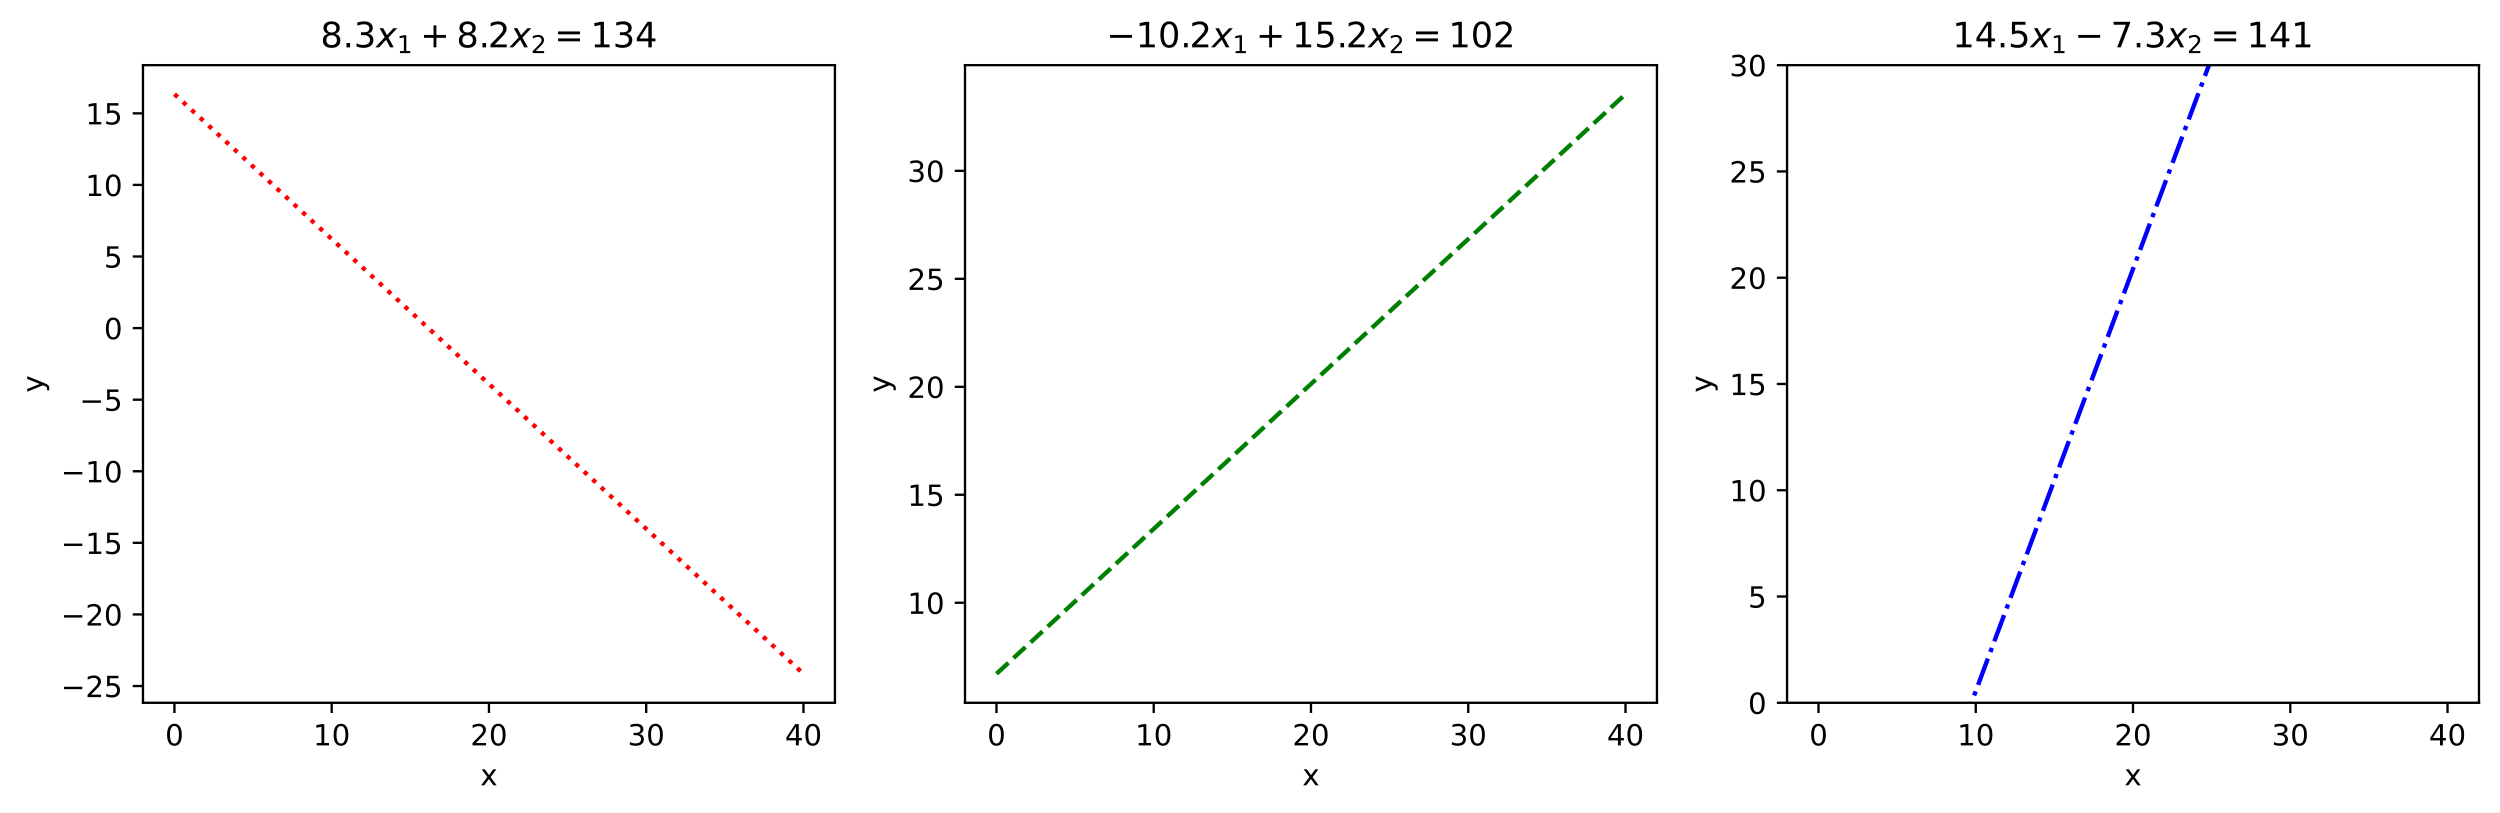
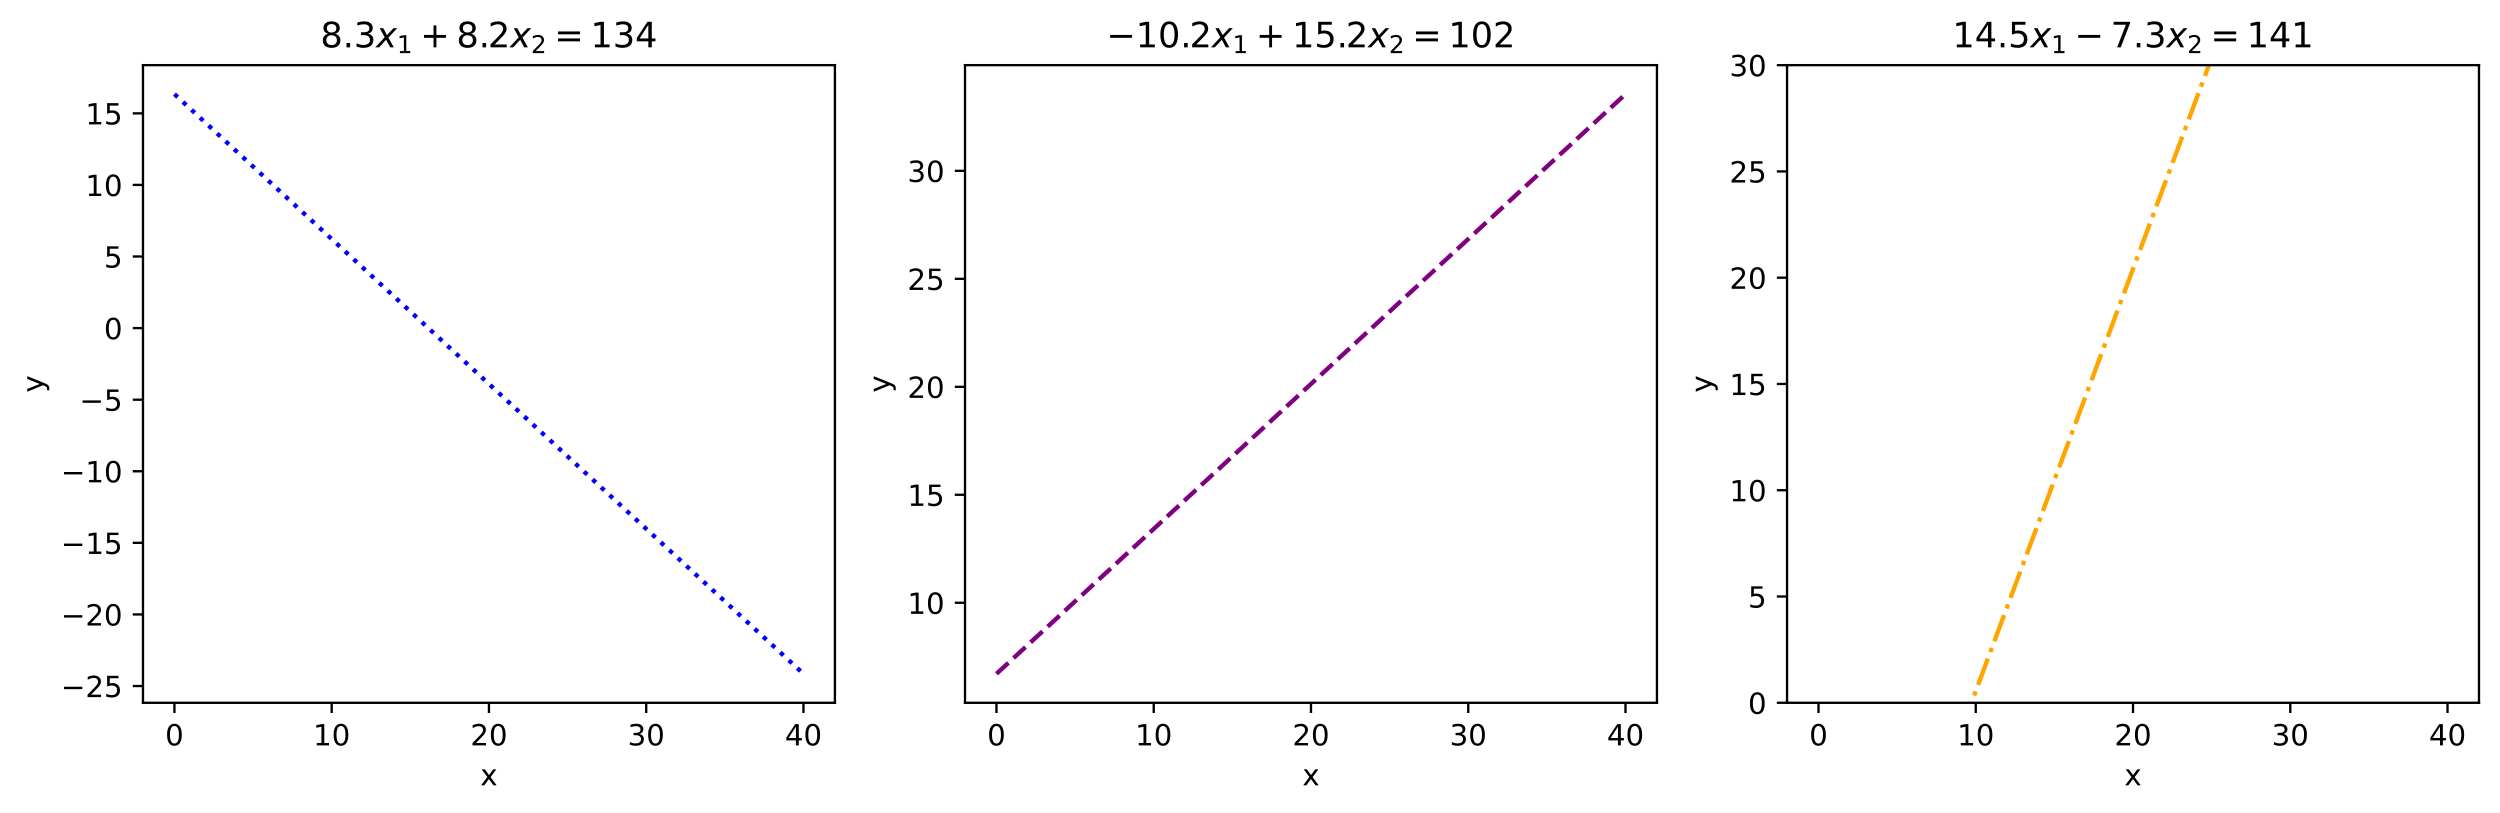
<svg xmlns="http://www.w3.org/2000/svg" xmlns:xlink="http://www.w3.org/1999/xlink" width="856.443pt" height="278.314pt" viewBox="0 0 856.443 278.314" version="1.1">
  <defs>
    <style type="text/css">*{stroke-linejoin: round; stroke-linecap: butt}</style>
  </defs>
  <g id="figure_1">
    <g id="patch_1">
      <path d="M -0 278.314  L 856.443 278.314  L 856.443 0  L -0 0  z " style="fill: #ffffff" />
    </g>
    <g id="axes_1">
      <g id="patch_2">
        <path d="M 48.983 240.758  L 286.023 240.758  L 286.023 22.318  L 48.983 22.318  z " style="fill: #ffffff" />
      </g>
      <g id="matplotlib.axis_1">
        <g id="xtick_1">
          <g id="line2d_1">
            <defs>
-               <path id="m36f53fb42b" d="M 0 0  L 0 3.5  " style="stroke: #000000; stroke-width: 0.8" />
+               <path id="m0b65533917" d="M 0 0  L 0 3.5  " style="stroke: #000000; stroke-width: 0.8" />
            </defs>
            <g>
-               <use xlink:href="#m36f53fb42b" x="59.757" y="240.758" style="stroke: #000000; stroke-width: 0.8" />
+               <use xlink:href="#m0b65533917" x="59.757" y="240.758" style="stroke: #000000; stroke-width: 0.8" />
            </g>
          </g>
          <g id="text_1">
            <g transform="translate(56.57611 255.3566)scale(0.1 -0.1)">
              <defs>
                <path id="DejaVuSans-30" d="M 2034 4250  Q 1547 4250 1301 3770  Q 1056 3291 1056 2328  Q 1056 1369 1301 889  Q 1547 409 2034 409  Q 2525 409 2770 889  Q 3016 1369 3016 2328  Q 3016 3291 2770 3770  Q 2525 4250 2034 4250  z M 2034 4750  Q 2819 4750 3233 4129  Q 3647 3509 3647 2328  Q 3647 1150 3233 529  Q 2819 -91 2034 -91  Q 1250 -91 836 529  Q 422 1150 422 2328  Q 422 3509 836 4129  Q 1250 4750 2034 4750  z " transform="scale(0.015625)" />
              </defs>
              <use xlink:href="#DejaVuSans-30" />
            </g>
          </g>
        </g>
        <g id="xtick_2">
          <g id="line2d_2">
            <g>
-               <use xlink:href="#m36f53fb42b" x="113.63" y="240.758" style="stroke: #000000; stroke-width: 0.8" />
+               <use xlink:href="#m0b65533917" x="113.63" y="240.758" style="stroke: #000000; stroke-width: 0.8" />
            </g>
          </g>
          <g id="text_2">
            <g transform="translate(107.2676 255.3566)scale(0.1 -0.1)">
              <defs>
                <path id="DejaVuSans-31" d="M 794 531  L 1825 531  L 1825 4091  L 703 3866  L 703 4441  L 1819 4666  L 2450 4666  L 2450 531  L 3481 531  L 3481 0  L 794 0  L 794 531  z " transform="scale(0.015625)" />
              </defs>
              <use xlink:href="#DejaVuSans-31" />
              <use xlink:href="#DejaVuSans-30" x="63.623" />
            </g>
          </g>
        </g>
        <g id="xtick_3">
          <g id="line2d_3">
            <g>
-               <use xlink:href="#m36f53fb42b" x="167.503" y="240.758" style="stroke: #000000; stroke-width: 0.8" />
+               <use xlink:href="#m0b65533917" x="167.503" y="240.758" style="stroke: #000000; stroke-width: 0.8" />
            </g>
          </g>
          <g id="text_3">
            <g transform="translate(161.1403 255.3566)scale(0.1 -0.1)">
              <defs>
                <path id="DejaVuSans-32" d="M 1228 531  L 3431 531  L 3431 0  L 469 0  L 469 531  Q 828 903 1448 1529  Q 2069 2156 2228 2338  Q 2531 2678 2651 2914  Q 2772 3150 2772 3378  Q 2772 3750 2511 3984  Q 2250 4219 1831 4219  Q 1534 4219 1204 4116  Q 875 4013 500 3803  L 500 4441  Q 881 4594 1212 4672  Q 1544 4750 1819 4750  Q 2544 4750 2975 4387  Q 3406 4025 3406 3419  Q 3406 3131 3298 2873  Q 3191 2616 2906 2266  Q 2828 2175 2409 1742  Q 1991 1309 1228 531  z " transform="scale(0.015625)" />
              </defs>
              <use xlink:href="#DejaVuSans-32" />
              <use xlink:href="#DejaVuSans-30" x="63.623" />
            </g>
          </g>
        </g>
        <g id="xtick_4">
          <g id="line2d_4">
            <g>
-               <use xlink:href="#m36f53fb42b" x="221.376" y="240.758" style="stroke: #000000; stroke-width: 0.8" />
+               <use xlink:href="#m0b65533917" x="221.376" y="240.758" style="stroke: #000000; stroke-width: 0.8" />
            </g>
          </g>
          <g id="text_4">
            <g transform="translate(215.013 255.3566)scale(0.1 -0.1)">
              <defs>
                <path id="DejaVuSans-33" d="M 2597 2516  Q 3050 2419 3304 2112  Q 3559 1806 3559 1356  Q 3559 666 3084 287  Q 2609 -91 1734 -91  Q 1441 -91 1130 -33  Q 819 25 488 141  L 488 750  Q 750 597 1062 519  Q 1375 441 1716 441  Q 2309 441 2620 675  Q 2931 909 2931 1356  Q 2931 1769 2642 2001  Q 2353 2234 1838 2234  L 1294 2234  L 1294 2753  L 1863 2753  Q 2328 2753 2575 2939  Q 2822 3125 2822 3475  Q 2822 3834 2567 4026  Q 2313 4219 1838 4219  Q 1578 4219 1281 4162  Q 984 4106 628 3988  L 628 4550  Q 988 4650 1302 4700  Q 1616 4750 1894 4750  Q 2613 4750 3031 4423  Q 3450 4097 3450 3541  Q 3450 3153 3228 2886  Q 3006 2619 2597 2516  z " transform="scale(0.015625)" />
              </defs>
              <use xlink:href="#DejaVuSans-33" />
              <use xlink:href="#DejaVuSans-30" x="63.623" />
            </g>
          </g>
        </g>
        <g id="xtick_5">
          <g id="line2d_5">
            <g>
-               <use xlink:href="#m36f53fb42b" x="275.248" y="240.758" style="stroke: #000000; stroke-width: 0.8" />
+               <use xlink:href="#m0b65533917" x="275.248" y="240.758" style="stroke: #000000; stroke-width: 0.8" />
            </g>
          </g>
          <g id="text_5">
            <g transform="translate(268.8858 255.3566)scale(0.1 -0.1)">
              <defs>
                <path id="DejaVuSans-34" d="M 2419 4116  L 825 1625  L 2419 1625  L 2419 4116  z M 2253 4666  L 3047 4666  L 3047 1625  L 3713 1625  L 3713 1100  L 3047 1100  L 3047 0  L 2419 0  L 2419 1100  L 313 1100  L 313 1709  L 2253 4666  z " transform="scale(0.015625)" />
              </defs>
              <use xlink:href="#DejaVuSans-34" />
              <use xlink:href="#DejaVuSans-30" x="63.623" />
            </g>
          </g>
        </g>
        <g id="text_6">
          <g transform="translate(164.5434 269.0347)scale(0.1 -0.1)">
            <defs>
              <path id="DejaVuSans-78" d="M 3513 3500  L 2247 1797  L 3578 0  L 2900 0  L 1881 1375  L 863 0  L 184 0  L 1544 1831  L 300 3500  L 978 3500  L 1906 2253  L 2834 3500  L 3513 3500  z " transform="scale(0.015625)" />
            </defs>
            <use xlink:href="#DejaVuSans-78" />
          </g>
        </g>
      </g>
      <g id="matplotlib.axis_2">
        <g id="ytick_1">
          <g id="line2d_6">
            <defs>
-               <path id="m51e799ce75" d="M 0 0  L -3.5 0  " style="stroke: #000000; stroke-width: 0.8" />
+               <path id="mf06baed288" d="M 0 0  L -3.5 0  " style="stroke: #000000; stroke-width: 0.8" />
            </defs>
            <g>
-               <use xlink:href="#m51e799ce75" x="48.983" y="235.016" style="stroke: #000000; stroke-width: 0.8" />
+               <use xlink:href="#mf06baed288" x="48.983" y="235.016" style="stroke: #000000; stroke-width: 0.8" />
            </g>
          </g>
          <g id="text_7">
            <g transform="translate(20.87813 238.8152)scale(0.1 -0.1)">
              <defs>
                <path id="DejaVuSans-2212" d="M 678 2272  L 4684 2272  L 4684 1741  L 678 1741  L 678 2272  z " transform="scale(0.015625)" />
                <path id="DejaVuSans-35" d="M 691 4666  L 3169 4666  L 3169 4134  L 1269 4134  L 1269 2991  Q 1406 3038 1543 3061  Q 1681 3084 1819 3084  Q 2600 3084 3056 2656  Q 3513 2228 3513 1497  Q 3513 744 3044 326  Q 2575 -91 1722 -91  Q 1428 -91 1123 -41  Q 819 9 494 109  L 494 744  Q 775 591 1075 516  Q 1375 441 1709 441  Q 2250 441 2565 725  Q 2881 1009 2881 1497  Q 2881 1984 2565 2268  Q 2250 2553 1709 2553  Q 1456 2553 1204 2497  Q 953 2441 691 2322  L 691 4666  z " transform="scale(0.015625)" />
              </defs>
              <use xlink:href="#DejaVuSans-2212" />
              <use xlink:href="#DejaVuSans-32" x="83.789" />
              <use xlink:href="#DejaVuSans-35" x="147.412" />
            </g>
          </g>
        </g>
        <g id="ytick_2">
          <g id="line2d_7">
            <g>
-               <use xlink:href="#m51e799ce75" x="48.983" y="210.492" style="stroke: #000000; stroke-width: 0.8" />
+               <use xlink:href="#mf06baed288" x="48.983" y="210.492" style="stroke: #000000; stroke-width: 0.8" />
            </g>
          </g>
          <g id="text_8">
            <g transform="translate(20.87813 214.2916)scale(0.1 -0.1)">
              <use xlink:href="#DejaVuSans-2212" />
              <use xlink:href="#DejaVuSans-32" x="83.789" />
              <use xlink:href="#DejaVuSans-30" x="147.412" />
            </g>
          </g>
        </g>
        <g id="ytick_3">
          <g id="line2d_8">
            <g>
-               <use xlink:href="#m51e799ce75" x="48.983" y="185.969" style="stroke: #000000; stroke-width: 0.8" />
+               <use xlink:href="#mf06baed288" x="48.983" y="185.969" style="stroke: #000000; stroke-width: 0.8" />
            </g>
          </g>
          <g id="text_9">
            <g transform="translate(20.87813 189.7679)scale(0.1 -0.1)">
              <use xlink:href="#DejaVuSans-2212" />
              <use xlink:href="#DejaVuSans-31" x="83.789" />
              <use xlink:href="#DejaVuSans-35" x="147.412" />
            </g>
          </g>
        </g>
        <g id="ytick_4">
          <g id="line2d_9">
            <g>
-               <use xlink:href="#m51e799ce75" x="48.983" y="161.445" style="stroke: #000000; stroke-width: 0.8" />
+               <use xlink:href="#mf06baed288" x="48.983" y="161.445" style="stroke: #000000; stroke-width: 0.8" />
            </g>
          </g>
          <g id="text_10">
            <g transform="translate(20.87813 165.2442)scale(0.1 -0.1)">
              <use xlink:href="#DejaVuSans-2212" />
              <use xlink:href="#DejaVuSans-31" x="83.789" />
              <use xlink:href="#DejaVuSans-30" x="147.412" />
            </g>
          </g>
        </g>
        <g id="ytick_5">
          <g id="line2d_10">
            <g>
-               <use xlink:href="#m51e799ce75" x="48.983" y="136.921" style="stroke: #000000; stroke-width: 0.8" />
+               <use xlink:href="#mf06baed288" x="48.983" y="136.921" style="stroke: #000000; stroke-width: 0.8" />
            </g>
          </g>
          <g id="text_11">
            <g transform="translate(27.24063 140.7206)scale(0.1 -0.1)">
              <use xlink:href="#DejaVuSans-2212" />
              <use xlink:href="#DejaVuSans-35" x="83.789" />
            </g>
          </g>
        </g>
        <g id="ytick_6">
          <g id="line2d_11">
            <g>
-               <use xlink:href="#m51e799ce75" x="48.983" y="112.398" style="stroke: #000000; stroke-width: 0.8" />
+               <use xlink:href="#mf06baed288" x="48.983" y="112.398" style="stroke: #000000; stroke-width: 0.8" />
            </g>
          </g>
          <g id="text_12">
            <g transform="translate(35.62031 116.1969)scale(0.1 -0.1)">
              <use xlink:href="#DejaVuSans-30" />
            </g>
          </g>
        </g>
        <g id="ytick_7">
          <g id="line2d_12">
            <g>
-               <use xlink:href="#m51e799ce75" x="48.983" y="87.874" style="stroke: #000000; stroke-width: 0.8" />
+               <use xlink:href="#mf06baed288" x="48.983" y="87.874" style="stroke: #000000; stroke-width: 0.8" />
            </g>
          </g>
          <g id="text_13">
            <g transform="translate(35.62031 91.67327)scale(0.1 -0.1)">
              <use xlink:href="#DejaVuSans-35" />
            </g>
          </g>
        </g>
        <g id="ytick_8">
          <g id="line2d_13">
            <g>
-               <use xlink:href="#m51e799ce75" x="48.983" y="63.35" style="stroke: #000000; stroke-width: 0.8" />
+               <use xlink:href="#mf06baed288" x="48.983" y="63.35" style="stroke: #000000; stroke-width: 0.8" />
            </g>
          </g>
          <g id="text_14">
            <g transform="translate(29.25781 67.14961)scale(0.1 -0.1)">
              <use xlink:href="#DejaVuSans-31" />
              <use xlink:href="#DejaVuSans-30" x="63.623" />
            </g>
          </g>
        </g>
        <g id="ytick_9">
          <g id="line2d_14">
            <g>
-               <use xlink:href="#m51e799ce75" x="48.983" y="38.827" style="stroke: #000000; stroke-width: 0.8" />
+               <use xlink:href="#mf06baed288" x="48.983" y="38.827" style="stroke: #000000; stroke-width: 0.8" />
            </g>
          </g>
          <g id="text_15">
            <g transform="translate(29.25781 42.62595)scale(0.1 -0.1)">
              <use xlink:href="#DejaVuSans-31" />
              <use xlink:href="#DejaVuSans-35" x="63.623" />
            </g>
          </g>
        </g>
        <g id="text_16">
          <g transform="translate(14.79844 134.4975)rotate(-90)scale(0.1 -0.1)">
            <defs>
              <path id="DejaVuSans-79" d="M 2059 -325  Q 1816 -950 1584 -1140  Q 1353 -1331 966 -1331  L 506 -1331  L 506 -850  L 844 -850  Q 1081 -850 1212 -737  Q 1344 -625 1503 -206  L 1606 56  L 191 3500  L 800 3500  L 1894 763  L 2988 3500  L 3597 3500  L 2059 -325  z " transform="scale(0.015625)" />
            </defs>
            <use xlink:href="#DejaVuSans-79" />
          </g>
        </g>
      </g>
      <g id="line2d_15">
-         <path d="M 59.757 32.247  L 61.934 34.253  L 64.111 36.259  L 66.287 38.265  L 68.464 40.271  L 70.641 42.277  L 72.817 44.282  L 74.994 46.288  L 77.171 48.294  L 79.347 50.3  L 81.524 52.306  L 83.701 54.312  L 85.877 56.318  L 88.054 58.324  L 90.231 60.329  L 92.407 62.335  L 94.584 64.341  L 96.761 66.347  L 98.938 68.353  L 101.114 70.359  L 103.291 72.365  L 105.468 74.371  L 107.644 76.377  L 109.821 78.382  L 111.998 80.388  L 114.174 82.394  L 116.351 84.4  L 118.528 86.406  L 120.704 88.412  L 122.881 90.418  L 125.058 92.424  L 127.234 94.429  L 129.411 96.435  L 131.588 98.441  L 133.764 100.447  L 135.941 102.453  L 138.118 104.459  L 140.294 106.465  L 142.471 108.471  L 144.648 110.476  L 146.824 112.482  L 149.001 114.488  L 151.178 116.494  L 153.354 118.5  L 155.531 120.506  L 157.708 122.512  L 159.884 124.518  L 162.061 126.523  L 164.238 128.529  L 166.414 130.535  L 168.591 132.541  L 170.768 134.547  L 172.945 136.553  L 175.121 138.559  L 177.298 140.565  L 179.475 142.57  L 181.651 144.576  L 183.828 146.582  L 186.005 148.588  L 188.181 150.594  L 190.358 152.6  L 192.535 154.606  L 194.711 156.612  L 196.888 158.617  L 199.065 160.623  L 201.241 162.629  L 203.418 164.635  L 205.595 166.641  L 207.771 168.647  L 209.948 170.653  L 212.125 172.659  L 214.301 174.664  L 216.478 176.67  L 218.655 178.676  L 220.831 180.682  L 223.008 182.688  L 225.185 184.694  L 227.361 186.7  L 229.538 188.706  L 231.715 190.711  L 233.891 192.717  L 236.068 194.723  L 238.245 196.729  L 240.421 198.735  L 242.598 200.741  L 244.775 202.747  L 246.951 204.753  L 249.128 206.759  L 251.305 208.764  L 253.482 210.77  L 255.658 212.776  L 257.835 214.782  L 260.012 216.788  L 262.188 218.794  L 264.365 220.8  L 266.542 222.806  L 268.718 224.811  L 270.895 226.817  L 273.072 228.823  L 275.248 230.829  " clip-path="url(#p757bbc7dec)" style="fill: none; stroke-dasharray: 1.5,2.475; stroke-dashoffset: 0; stroke: #ff0000; stroke-width: 1.5" />
+         <path d="M 59.757 32.247  L 61.934 34.253  L 64.111 36.259  L 66.287 38.265  L 68.464 40.271  L 70.641 42.277  L 72.817 44.282  L 74.994 46.288  L 77.171 48.294  L 79.347 50.3  L 81.524 52.306  L 83.701 54.312  L 85.877 56.318  L 88.054 58.324  L 90.231 60.329  L 92.407 62.335  L 94.584 64.341  L 96.761 66.347  L 98.938 68.353  L 101.114 70.359  L 103.291 72.365  L 105.468 74.371  L 107.644 76.377  L 109.821 78.382  L 111.998 80.388  L 114.174 82.394  L 116.351 84.4  L 118.528 86.406  L 120.704 88.412  L 122.881 90.418  L 125.058 92.424  L 127.234 94.429  L 129.411 96.435  L 131.588 98.441  L 133.764 100.447  L 135.941 102.453  L 138.118 104.459  L 140.294 106.465  L 142.471 108.471  L 144.648 110.476  L 146.824 112.482  L 149.001 114.488  L 151.178 116.494  L 153.354 118.5  L 155.531 120.506  L 157.708 122.512  L 159.884 124.518  L 162.061 126.523  L 164.238 128.529  L 166.414 130.535  L 168.591 132.541  L 170.768 134.547  L 172.945 136.553  L 175.121 138.559  L 177.298 140.565  L 179.475 142.57  L 181.651 144.576  L 183.828 146.582  L 186.005 148.588  L 188.181 150.594  L 190.358 152.6  L 192.535 154.606  L 194.711 156.612  L 196.888 158.617  L 199.065 160.623  L 201.241 162.629  L 203.418 164.635  L 205.595 166.641  L 207.771 168.647  L 209.948 170.653  L 212.125 172.659  L 214.301 174.664  L 216.478 176.67  L 218.655 178.676  L 220.831 180.682  L 223.008 182.688  L 225.185 184.694  L 227.361 186.7  L 229.538 188.706  L 231.715 190.711  L 233.891 192.717  L 236.068 194.723  L 238.245 196.729  L 240.421 198.735  L 242.598 200.741  L 244.775 202.747  L 246.951 204.753  L 249.128 206.759  L 251.305 208.764  L 253.482 210.77  L 255.658 212.776  L 257.835 214.782  L 260.012 216.788  L 262.188 218.794  L 264.365 220.8  L 266.542 222.806  L 268.718 224.811  L 270.895 226.817  L 273.072 228.823  L 275.248 230.829  " clip-path="url(#pe865539c6e)" style="fill: none; stroke-dasharray: 1.5,2.475; stroke-dashoffset: 0; stroke: #0000ff; stroke-width: 1.5" />
      </g>
      <g id="patch_3">
        <path d="M 48.983 240.758  L 48.983 22.318  " style="fill: none; stroke: #000000; stroke-width: 0.8; stroke-linejoin: miter; stroke-linecap: square" />
      </g>
      <g id="patch_4">
        <path d="M 286.023 240.758  L 286.023 22.318  " style="fill: none; stroke: #000000; stroke-width: 0.8; stroke-linejoin: miter; stroke-linecap: square" />
      </g>
      <g id="patch_5">
        <path d="M 48.983 240.758  L 286.023 240.758  " style="fill: none; stroke: #000000; stroke-width: 0.8; stroke-linejoin: miter; stroke-linecap: square" />
      </g>
      <g id="patch_6">
        <path d="M 48.983 22.318  L 286.023 22.318  " style="fill: none; stroke: #000000; stroke-width: 0.8; stroke-linejoin: miter; stroke-linecap: square" />
      </g>
      <g id="text_17">
        <g transform="translate(109.7828 16.31812)scale(0.12 -0.12)">
          <defs>
            <path id="DejaVuSans-38" d="M 2034 2216  Q 1584 2216 1326 1975  Q 1069 1734 1069 1313  Q 1069 891 1326 650  Q 1584 409 2034 409  Q 2484 409 2743 651  Q 3003 894 3003 1313  Q 3003 1734 2745 1975  Q 2488 2216 2034 2216  z M 1403 2484  Q 997 2584 770 2862  Q 544 3141 544 3541  Q 544 4100 942 4425  Q 1341 4750 2034 4750  Q 2731 4750 3128 4425  Q 3525 4100 3525 3541  Q 3525 3141 3298 2862  Q 3072 2584 2669 2484  Q 3125 2378 3379 2068  Q 3634 1759 3634 1313  Q 3634 634 3220 271  Q 2806 -91 2034 -91  Q 1263 -91 848 271  Q 434 634 434 1313  Q 434 1759 690 2068  Q 947 2378 1403 2484  z M 1172 3481  Q 1172 3119 1398 2916  Q 1625 2713 2034 2713  Q 2441 2713 2670 2916  Q 2900 3119 2900 3481  Q 2900 3844 2670 4047  Q 2441 4250 2034 4250  Q 1625 4250 1398 4047  Q 1172 3844 1172 3481  z " transform="scale(0.015625)" />
            <path id="DejaVuSans-2e" d="M 684 794  L 1344 794  L 1344 0  L 684 0  L 684 794  z " transform="scale(0.015625)" />
            <path id="DejaVuSans-Oblique-78" d="M 3841 3500  L 2234 1784  L 3219 0  L 2559 0  L 1819 1388  L 531 0  L -166 0  L 1556 1844  L 641 3500  L 1300 3500  L 1972 2234  L 3144 3500  L 3841 3500  z " transform="scale(0.015625)" />
            <path id="DejaVuSans-2b" d="M 2944 4013  L 2944 2272  L 4684 2272  L 4684 1741  L 2944 1741  L 2944 0  L 2419 0  L 2419 1741  L 678 1741  L 678 2272  L 2419 2272  L 2419 4013  L 2944 4013  z " transform="scale(0.015625)" />
            <path id="DejaVuSans-3d" d="M 678 2906  L 4684 2906  L 4684 2381  L 678 2381  L 678 2906  z M 678 1631  L 4684 1631  L 4684 1100  L 678 1100  L 678 1631  z " transform="scale(0.015625)" />
          </defs>
          <use xlink:href="#DejaVuSans-38" transform="translate(0 0.78125)" />
          <use xlink:href="#DejaVuSans-2e" transform="translate(63.62305 0.78125)" />
          <use xlink:href="#DejaVuSans-33" transform="translate(95.41016 0.78125)" />
          <use xlink:href="#DejaVuSans-Oblique-78" transform="translate(159.0332 0.78125)" />
          <use xlink:href="#DejaVuSans-31" transform="translate(218.2129 -15.625)scale(0.7)" />
          <use xlink:href="#DejaVuSans-2b" transform="translate(284.9658 0.78125)" />
          <use xlink:href="#DejaVuSans-38" transform="translate(388.2373 0.78125)" />
          <use xlink:href="#DejaVuSans-2e" transform="translate(451.8604 0.78125)" />
          <use xlink:href="#DejaVuSans-32" transform="translate(478.1475 0.78125)" />
          <use xlink:href="#DejaVuSans-Oblique-78" transform="translate(541.7705 0.78125)" />
          <use xlink:href="#DejaVuSans-32" transform="translate(600.9502 -15.625)scale(0.7)" />
          <use xlink:href="#DejaVuSans-3d" transform="translate(667.7031 0.78125)" />
          <use xlink:href="#DejaVuSans-31" transform="translate(770.9746 0.78125)" />
          <use xlink:href="#DejaVuSans-33" transform="translate(834.5977 0.78125)" />
          <use xlink:href="#DejaVuSans-34" transform="translate(898.2207 0.78125)" />
        </g>
      </g>
    </g>
    <g id="axes_2">
      <g id="patch_7">
        <path d="M 330.593 240.758  L 567.633 240.758  L 567.633 22.318  L 330.593 22.318  z " style="fill: #ffffff" />
      </g>
      <g id="matplotlib.axis_3">
        <g id="xtick_6">
          <g id="line2d_16">
            <g>
-               <use xlink:href="#m36f53fb42b" x="341.367" y="240.758" style="stroke: #000000; stroke-width: 0.8" />
+               <use xlink:href="#m0b65533917" x="341.367" y="240.758" style="stroke: #000000; stroke-width: 0.8" />
            </g>
          </g>
          <g id="text_18">
            <g transform="translate(338.1861 255.3566)scale(0.1 -0.1)">
              <use xlink:href="#DejaVuSans-30" />
            </g>
          </g>
        </g>
        <g id="xtick_7">
          <g id="line2d_17">
            <g>
-               <use xlink:href="#m36f53fb42b" x="395.24" y="240.758" style="stroke: #000000; stroke-width: 0.8" />
+               <use xlink:href="#m0b65533917" x="395.24" y="240.758" style="stroke: #000000; stroke-width: 0.8" />
            </g>
          </g>
          <g id="text_19">
            <g transform="translate(388.8776 255.3566)scale(0.1 -0.1)">
              <use xlink:href="#DejaVuSans-31" />
              <use xlink:href="#DejaVuSans-30" x="63.623" />
            </g>
          </g>
        </g>
        <g id="xtick_8">
          <g id="line2d_18">
            <g>
-               <use xlink:href="#m36f53fb42b" x="449.113" y="240.758" style="stroke: #000000; stroke-width: 0.8" />
+               <use xlink:href="#m0b65533917" x="449.113" y="240.758" style="stroke: #000000; stroke-width: 0.8" />
            </g>
          </g>
          <g id="text_20">
            <g transform="translate(442.7503 255.3566)scale(0.1 -0.1)">
              <use xlink:href="#DejaVuSans-32" />
              <use xlink:href="#DejaVuSans-30" x="63.623" />
            </g>
          </g>
        </g>
        <g id="xtick_9">
          <g id="line2d_19">
            <g>
-               <use xlink:href="#m36f53fb42b" x="502.986" y="240.758" style="stroke: #000000; stroke-width: 0.8" />
+               <use xlink:href="#m0b65533917" x="502.986" y="240.758" style="stroke: #000000; stroke-width: 0.8" />
            </g>
          </g>
          <g id="text_21">
            <g transform="translate(496.623 255.3566)scale(0.1 -0.1)">
              <use xlink:href="#DejaVuSans-33" />
              <use xlink:href="#DejaVuSans-30" x="63.623" />
            </g>
          </g>
        </g>
        <g id="xtick_10">
          <g id="line2d_20">
            <g>
-               <use xlink:href="#m36f53fb42b" x="556.858" y="240.758" style="stroke: #000000; stroke-width: 0.8" />
+               <use xlink:href="#m0b65533917" x="556.858" y="240.758" style="stroke: #000000; stroke-width: 0.8" />
            </g>
          </g>
          <g id="text_22">
            <g transform="translate(550.4958 255.3566)scale(0.1 -0.1)">
              <use xlink:href="#DejaVuSans-34" />
              <use xlink:href="#DejaVuSans-30" x="63.623" />
            </g>
          </g>
        </g>
        <g id="text_23">
          <g transform="translate(446.1534 269.0347)scale(0.1 -0.1)">
            <use xlink:href="#DejaVuSans-78" />
          </g>
        </g>
      </g>
      <g id="matplotlib.axis_4">
        <g id="ytick_10">
          <g id="line2d_21">
            <g>
-               <use xlink:href="#m51e799ce75" x="330.593" y="206.493" style="stroke: #000000; stroke-width: 0.8" />
+               <use xlink:href="#mf06baed288" x="330.593" y="206.493" style="stroke: #000000; stroke-width: 0.8" />
            </g>
          </g>
          <g id="text_24">
            <g transform="translate(310.8678 210.2922)scale(0.1 -0.1)">
              <use xlink:href="#DejaVuSans-31" />
              <use xlink:href="#DejaVuSans-30" x="63.623" />
            </g>
          </g>
        </g>
        <g id="ytick_11">
          <g id="line2d_22">
            <g>
-               <use xlink:href="#m51e799ce75" x="330.593" y="169.502" style="stroke: #000000; stroke-width: 0.8" />
+               <use xlink:href="#mf06baed288" x="330.593" y="169.502" style="stroke: #000000; stroke-width: 0.8" />
            </g>
          </g>
          <g id="text_25">
            <g transform="translate(310.8678 173.3015)scale(0.1 -0.1)">
              <use xlink:href="#DejaVuSans-31" />
              <use xlink:href="#DejaVuSans-35" x="63.623" />
            </g>
          </g>
        </g>
        <g id="ytick_12">
          <g id="line2d_23">
            <g>
-               <use xlink:href="#m51e799ce75" x="330.593" y="132.512" style="stroke: #000000; stroke-width: 0.8" />
+               <use xlink:href="#mf06baed288" x="330.593" y="132.512" style="stroke: #000000; stroke-width: 0.8" />
            </g>
          </g>
          <g id="text_26">
            <g transform="translate(310.8678 136.3108)scale(0.1 -0.1)">
              <use xlink:href="#DejaVuSans-32" />
              <use xlink:href="#DejaVuSans-30" x="63.623" />
            </g>
          </g>
        </g>
        <g id="ytick_13">
          <g id="line2d_24">
            <g>
-               <use xlink:href="#m51e799ce75" x="330.593" y="95.521" style="stroke: #000000; stroke-width: 0.8" />
+               <use xlink:href="#mf06baed288" x="330.593" y="95.521" style="stroke: #000000; stroke-width: 0.8" />
            </g>
          </g>
          <g id="text_27">
            <g transform="translate(310.8678 99.32005)scale(0.1 -0.1)">
              <use xlink:href="#DejaVuSans-32" />
              <use xlink:href="#DejaVuSans-35" x="63.623" />
            </g>
          </g>
        </g>
        <g id="ytick_14">
          <g id="line2d_25">
            <g>
-               <use xlink:href="#m51e799ce75" x="330.593" y="58.53" style="stroke: #000000; stroke-width: 0.8" />
+               <use xlink:href="#mf06baed288" x="330.593" y="58.53" style="stroke: #000000; stroke-width: 0.8" />
            </g>
          </g>
          <g id="text_28">
            <g transform="translate(310.8678 62.32932)scale(0.1 -0.1)">
              <use xlink:href="#DejaVuSans-33" />
              <use xlink:href="#DejaVuSans-30" x="63.623" />
            </g>
          </g>
        </g>
        <g id="text_29">
          <g transform="translate(304.7881 134.4975)rotate(-90)scale(0.1 -0.1)">
            <use xlink:href="#DejaVuSans-79" />
          </g>
        </g>
      </g>
      <g id="line2d_26">
-         <path d="M 341.367 230.829  L 343.544 228.823  L 345.721 226.817  L 347.897 224.811  L 350.074 222.806  L 352.251 220.8  L 354.427 218.794  L 356.604 216.788  L 358.781 214.782  L 360.957 212.776  L 363.134 210.77  L 365.311 208.764  L 367.487 206.759  L 369.664 204.753  L 371.841 202.747  L 374.017 200.741  L 376.194 198.735  L 378.371 196.729  L 380.548 194.723  L 382.724 192.717  L 384.901 190.711  L 387.078 188.706  L 389.254 186.7  L 391.431 184.694  L 393.608 182.688  L 395.784 180.682  L 397.961 178.676  L 400.138 176.67  L 402.314 174.664  L 404.491 172.659  L 406.668 170.653  L 408.844 168.647  L 411.021 166.641  L 413.198 164.635  L 415.374 162.629  L 417.551 160.623  L 419.728 158.617  L 421.904 156.612  L 424.081 154.606  L 426.258 152.6  L 428.434 150.594  L 430.611 148.588  L 432.788 146.582  L 434.964 144.576  L 437.141 142.57  L 439.318 140.565  L 441.494 138.559  L 443.671 136.553  L 445.848 134.547  L 448.024 132.541  L 450.201 130.535  L 452.378 128.529  L 454.555 126.523  L 456.731 124.518  L 458.908 122.512  L 461.085 120.506  L 463.261 118.5  L 465.438 116.494  L 467.615 114.488  L 469.791 112.482  L 471.968 110.476  L 474.145 108.471  L 476.321 106.465  L 478.498 104.459  L 480.675 102.453  L 482.851 100.447  L 485.028 98.441  L 487.205 96.435  L 489.381 94.429  L 491.558 92.424  L 493.735 90.418  L 495.911 88.412  L 498.088 86.406  L 500.265 84.4  L 502.441 82.394  L 504.618 80.388  L 506.795 78.382  L 508.971 76.377  L 511.148 74.371  L 513.325 72.365  L 515.501 70.359  L 517.678 68.353  L 519.855 66.347  L 522.031 64.341  L 524.208 62.335  L 526.385 60.329  L 528.561 58.324  L 530.738 56.318  L 532.915 54.312  L 535.092 52.306  L 537.268 50.3  L 539.445 48.294  L 541.622 46.288  L 543.798 44.282  L 545.975 42.277  L 548.152 40.271  L 550.328 38.265  L 552.505 36.259  L 554.682 34.253  L 556.858 32.247  " clip-path="url(#pd1888de9f2)" style="fill: none; stroke-dasharray: 5.55,2.4; stroke-dashoffset: 0; stroke: #008000; stroke-width: 1.5" />
+         <path d="M 341.367 230.829  L 343.544 228.823  L 345.721 226.817  L 347.897 224.811  L 350.074 222.806  L 352.251 220.8  L 354.427 218.794  L 356.604 216.788  L 358.781 214.782  L 360.957 212.776  L 363.134 210.77  L 365.311 208.764  L 367.487 206.759  L 369.664 204.753  L 371.841 202.747  L 374.017 200.741  L 376.194 198.735  L 378.371 196.729  L 380.548 194.723  L 382.724 192.717  L 384.901 190.711  L 387.078 188.706  L 389.254 186.7  L 391.431 184.694  L 393.608 182.688  L 395.784 180.682  L 397.961 178.676  L 400.138 176.67  L 402.314 174.664  L 404.491 172.659  L 406.668 170.653  L 408.844 168.647  L 411.021 166.641  L 413.198 164.635  L 415.374 162.629  L 417.551 160.623  L 419.728 158.617  L 421.904 156.612  L 424.081 154.606  L 426.258 152.6  L 428.434 150.594  L 430.611 148.588  L 432.788 146.582  L 434.964 144.576  L 437.141 142.57  L 439.318 140.565  L 441.494 138.559  L 443.671 136.553  L 445.848 134.547  L 448.024 132.541  L 450.201 130.535  L 452.378 128.529  L 454.555 126.523  L 456.731 124.518  L 458.908 122.512  L 461.085 120.506  L 463.261 118.5  L 465.438 116.494  L 467.615 114.488  L 469.791 112.482  L 471.968 110.476  L 474.145 108.471  L 476.321 106.465  L 478.498 104.459  L 480.675 102.453  L 482.851 100.447  L 485.028 98.441  L 487.205 96.435  L 489.381 94.429  L 491.558 92.424  L 493.735 90.418  L 495.911 88.412  L 498.088 86.406  L 500.265 84.4  L 502.441 82.394  L 504.618 80.388  L 506.795 78.382  L 508.971 76.377  L 511.148 74.371  L 513.325 72.365  L 515.501 70.359  L 517.678 68.353  L 519.855 66.347  L 522.031 64.341  L 524.208 62.335  L 526.385 60.329  L 528.561 58.324  L 530.738 56.318  L 532.915 54.312  L 535.092 52.306  L 537.268 50.3  L 539.445 48.294  L 541.622 46.288  L 543.798 44.282  L 545.975 42.277  L 548.152 40.271  L 550.328 38.265  L 552.505 36.259  L 554.682 34.253  L 556.858 32.247  " clip-path="url(#paaeb122d43)" style="fill: none; stroke-dasharray: 5.55,2.4; stroke-dashoffset: 0; stroke: #800080; stroke-width: 1.5" />
      </g>
      <g id="patch_8">
        <path d="M 330.593 240.758  L 330.593 22.318  " style="fill: none; stroke: #000000; stroke-width: 0.8; stroke-linejoin: miter; stroke-linecap: square" />
      </g>
      <g id="patch_9">
        <path d="M 567.633 240.758  L 567.633 22.318  " style="fill: none; stroke: #000000; stroke-width: 0.8; stroke-linejoin: miter; stroke-linecap: square" />
      </g>
      <g id="patch_10">
        <path d="M 330.593 240.758  L 567.633 240.758  " style="fill: none; stroke: #000000; stroke-width: 0.8; stroke-linejoin: miter; stroke-linecap: square" />
      </g>
      <g id="patch_11">
        <path d="M 330.593 22.318  L 567.633 22.318  " style="fill: none; stroke: #000000; stroke-width: 0.8; stroke-linejoin: miter; stroke-linecap: square" />
      </g>
      <g id="text_30">
        <g transform="translate(379.0328 16.31812)scale(0.12 -0.12)">
          <use xlink:href="#DejaVuSans-2212" transform="translate(0 0.78125)" />
          <use xlink:href="#DejaVuSans-31" transform="translate(83.78906 0.78125)" />
          <use xlink:href="#DejaVuSans-30" transform="translate(147.4121 0.78125)" />
          <use xlink:href="#DejaVuSans-2e" transform="translate(211.0352 0.78125)" />
          <use xlink:href="#DejaVuSans-32" transform="translate(237.3223 0.78125)" />
          <use xlink:href="#DejaVuSans-Oblique-78" transform="translate(300.9453 0.78125)" />
          <use xlink:href="#DejaVuSans-31" transform="translate(360.125 -15.625)scale(0.7)" />
          <use xlink:href="#DejaVuSans-2b" transform="translate(426.8779 0.78125)" />
          <use xlink:href="#DejaVuSans-31" transform="translate(530.1494 0.78125)" />
          <use xlink:href="#DejaVuSans-35" transform="translate(593.7725 0.78125)" />
          <use xlink:href="#DejaVuSans-2e" transform="translate(657.3955 0.78125)" />
          <use xlink:href="#DejaVuSans-32" transform="translate(683.6826 0.78125)" />
          <use xlink:href="#DejaVuSans-Oblique-78" transform="translate(747.3057 0.78125)" />
          <use xlink:href="#DejaVuSans-32" transform="translate(806.4854 -15.625)scale(0.7)" />
          <use xlink:href="#DejaVuSans-3d" transform="translate(873.2383 0.78125)" />
          <use xlink:href="#DejaVuSans-31" transform="translate(976.5098 0.78125)" />
          <use xlink:href="#DejaVuSans-30" transform="translate(1040.133 0.78125)" />
          <use xlink:href="#DejaVuSans-32" transform="translate(1103.756 0.78125)" />
        </g>
      </g>
    </g>
    <g id="axes_3">
      <g id="patch_12">
        <path d="M 612.203 240.758  L 849.243 240.758  L 849.243 22.318  L 612.203 22.318  z " style="fill: #ffffff" />
      </g>
      <g id="matplotlib.axis_5">
        <g id="xtick_11">
          <g id="line2d_27">
            <g>
-               <use xlink:href="#m36f53fb42b" x="622.977" y="240.758" style="stroke: #000000; stroke-width: 0.8" />
+               <use xlink:href="#m0b65533917" x="622.977" y="240.758" style="stroke: #000000; stroke-width: 0.8" />
            </g>
          </g>
          <g id="text_31">
            <g transform="translate(619.7961 255.3566)scale(0.1 -0.1)">
              <use xlink:href="#DejaVuSans-30" />
            </g>
          </g>
        </g>
        <g id="xtick_12">
          <g id="line2d_28">
            <g>
-               <use xlink:href="#m36f53fb42b" x="676.85" y="240.758" style="stroke: #000000; stroke-width: 0.8" />
+               <use xlink:href="#m0b65533917" x="676.85" y="240.758" style="stroke: #000000; stroke-width: 0.8" />
            </g>
          </g>
          <g id="text_32">
            <g transform="translate(670.4876 255.3566)scale(0.1 -0.1)">
              <use xlink:href="#DejaVuSans-31" />
              <use xlink:href="#DejaVuSans-30" x="63.623" />
            </g>
          </g>
        </g>
        <g id="xtick_13">
          <g id="line2d_29">
            <g>
-               <use xlink:href="#m36f53fb42b" x="730.723" y="240.758" style="stroke: #000000; stroke-width: 0.8" />
+               <use xlink:href="#m0b65533917" x="730.723" y="240.758" style="stroke: #000000; stroke-width: 0.8" />
            </g>
          </g>
          <g id="text_33">
            <g transform="translate(724.3603 255.3566)scale(0.1 -0.1)">
              <use xlink:href="#DejaVuSans-32" />
              <use xlink:href="#DejaVuSans-30" x="63.623" />
            </g>
          </g>
        </g>
        <g id="xtick_14">
          <g id="line2d_30">
            <g>
-               <use xlink:href="#m36f53fb42b" x="784.596" y="240.758" style="stroke: #000000; stroke-width: 0.8" />
+               <use xlink:href="#m0b65533917" x="784.596" y="240.758" style="stroke: #000000; stroke-width: 0.8" />
            </g>
          </g>
          <g id="text_34">
            <g transform="translate(778.233 255.3566)scale(0.1 -0.1)">
              <use xlink:href="#DejaVuSans-33" />
              <use xlink:href="#DejaVuSans-30" x="63.623" />
            </g>
          </g>
        </g>
        <g id="xtick_15">
          <g id="line2d_31">
            <g>
-               <use xlink:href="#m36f53fb42b" x="838.468" y="240.758" style="stroke: #000000; stroke-width: 0.8" />
+               <use xlink:href="#m0b65533917" x="838.468" y="240.758" style="stroke: #000000; stroke-width: 0.8" />
            </g>
          </g>
          <g id="text_35">
            <g transform="translate(832.1058 255.3566)scale(0.1 -0.1)">
              <use xlink:href="#DejaVuSans-34" />
              <use xlink:href="#DejaVuSans-30" x="63.623" />
            </g>
          </g>
        </g>
        <g id="text_36">
          <g transform="translate(727.7634 269.0347)scale(0.1 -0.1)">
            <use xlink:href="#DejaVuSans-78" />
          </g>
        </g>
      </g>
      <g id="matplotlib.axis_6">
        <g id="ytick_15">
          <g id="line2d_32">
            <g>
-               <use xlink:href="#m51e799ce75" x="612.203" y="240.758" style="stroke: #000000; stroke-width: 0.8" />
+               <use xlink:href="#mf06baed288" x="612.203" y="240.758" style="stroke: #000000; stroke-width: 0.8" />
            </g>
          </g>
          <g id="text_37">
            <g transform="translate(598.8403 244.5573)scale(0.1 -0.1)">
              <use xlink:href="#DejaVuSans-30" />
            </g>
          </g>
        </g>
        <g id="ytick_16">
          <g id="line2d_33">
            <g>
-               <use xlink:href="#m51e799ce75" x="612.203" y="204.351" style="stroke: #000000; stroke-width: 0.8" />
+               <use xlink:href="#mf06baed288" x="612.203" y="204.351" style="stroke: #000000; stroke-width: 0.8" />
            </g>
          </g>
          <g id="text_38">
            <g transform="translate(598.8403 208.1507)scale(0.1 -0.1)">
              <use xlink:href="#DejaVuSans-35" />
            </g>
          </g>
        </g>
        <g id="ytick_17">
          <g id="line2d_34">
            <g>
-               <use xlink:href="#m51e799ce75" x="612.203" y="167.945" style="stroke: #000000; stroke-width: 0.8" />
+               <use xlink:href="#mf06baed288" x="612.203" y="167.945" style="stroke: #000000; stroke-width: 0.8" />
            </g>
          </g>
          <g id="text_39">
            <g transform="translate(592.4778 171.744)scale(0.1 -0.1)">
              <use xlink:href="#DejaVuSans-31" />
              <use xlink:href="#DejaVuSans-30" x="63.623" />
            </g>
          </g>
        </g>
        <g id="ytick_18">
          <g id="line2d_35">
            <g>
-               <use xlink:href="#m51e799ce75" x="612.203" y="131.538" style="stroke: #000000; stroke-width: 0.8" />
+               <use xlink:href="#mf06baed288" x="612.203" y="131.538" style="stroke: #000000; stroke-width: 0.8" />
            </g>
          </g>
          <g id="text_40">
            <g transform="translate(592.4778 135.3373)scale(0.1 -0.1)">
              <use xlink:href="#DejaVuSans-31" />
              <use xlink:href="#DejaVuSans-35" x="63.623" />
            </g>
          </g>
        </g>
        <g id="ytick_19">
          <g id="line2d_36">
            <g>
-               <use xlink:href="#m51e799ce75" x="612.203" y="95.131" style="stroke: #000000; stroke-width: 0.8" />
+               <use xlink:href="#mf06baed288" x="612.203" y="95.131" style="stroke: #000000; stroke-width: 0.8" />
            </g>
          </g>
          <g id="text_41">
            <g transform="translate(592.4778 98.93068)scale(0.1 -0.1)">
              <use xlink:href="#DejaVuSans-32" />
              <use xlink:href="#DejaVuSans-30" x="63.623" />
            </g>
          </g>
        </g>
        <g id="ytick_20">
          <g id="line2d_37">
            <g>
-               <use xlink:href="#m51e799ce75" x="612.203" y="58.725" style="stroke: #000000; stroke-width: 0.8" />
+               <use xlink:href="#mf06baed288" x="612.203" y="58.725" style="stroke: #000000; stroke-width: 0.8" />
            </g>
          </g>
          <g id="text_42">
            <g transform="translate(592.4778 62.52401)scale(0.1 -0.1)">
              <use xlink:href="#DejaVuSans-32" />
              <use xlink:href="#DejaVuSans-35" x="63.623" />
            </g>
          </g>
        </g>
        <g id="ytick_21">
          <g id="line2d_38">
            <g>
-               <use xlink:href="#m51e799ce75" x="612.203" y="22.318" style="stroke: #000000; stroke-width: 0.8" />
+               <use xlink:href="#mf06baed288" x="612.203" y="22.318" style="stroke: #000000; stroke-width: 0.8" />
            </g>
          </g>
          <g id="text_43">
            <g transform="translate(592.4778 26.11734)scale(0.1 -0.1)">
              <use xlink:href="#DejaVuSans-33" />
              <use xlink:href="#DejaVuSans-30" x="63.623" />
            </g>
          </g>
        </g>
        <g id="text_44">
          <g transform="translate(586.3981 134.4975)rotate(-90)scale(0.1 -0.1)">
            <use xlink:href="#DejaVuSans-79" />
          </g>
        </g>
      </g>
      <g id="line2d_39">
-         <path d="M 661.002 279.314  L 662.158 276.213  L 664.334 270.369  L 666.511 264.525  L 668.688 258.682  L 670.864 252.838  L 673.041 246.995  L 675.218 241.151  L 677.394 235.307  L 679.571 229.464  L 681.748 223.62  L 683.924 217.777  L 686.101 211.933  L 688.278 206.089  L 690.454 200.246  L 692.631 194.402  L 694.808 188.559  L 696.984 182.715  L 699.161 176.871  L 701.338 171.028  L 703.514 165.184  L 705.691 159.341  L 707.868 153.497  L 710.044 147.653  L 712.221 141.81  L 714.398 135.966  L 716.574 130.123  L 718.751 124.279  L 720.928 118.435  L 723.104 112.592  L 725.281 106.748  L 727.458 100.905  L 729.634 95.061  L 731.811 89.217  L 733.988 83.374  L 736.165 77.53  L 738.341 71.687  L 740.518 65.843  L 742.695 59.999  L 744.871 54.156  L 747.048 48.312  L 749.225 42.468  L 751.401 36.625  L 753.578 30.781  L 755.755 24.938  L 757.931 19.094  L 760.108 13.25  L 762.285 7.407  L 764.461 1.563  L 765.416 -1  " clip-path="url(#p0f4df84a67)" style="fill: none; stroke-dasharray: 9.6,2.4,1.5,2.4; stroke-dashoffset: 0; stroke: #0000ff; stroke-width: 1.5" />
+         <path d="M 661.002 279.314  L 662.158 276.213  L 664.334 270.369  L 666.511 264.525  L 668.688 258.682  L 670.864 252.838  L 673.041 246.995  L 675.218 241.151  L 677.394 235.307  L 679.571 229.464  L 681.748 223.62  L 683.924 217.777  L 686.101 211.933  L 688.278 206.089  L 690.454 200.246  L 692.631 194.402  L 694.808 188.559  L 696.984 182.715  L 699.161 176.871  L 701.338 171.028  L 703.514 165.184  L 705.691 159.341  L 707.868 153.497  L 710.044 147.653  L 712.221 141.81  L 714.398 135.966  L 716.574 130.123  L 718.751 124.279  L 720.928 118.435  L 723.104 112.592  L 725.281 106.748  L 727.458 100.905  L 729.634 95.061  L 731.811 89.217  L 733.988 83.374  L 736.165 77.53  L 738.341 71.687  L 740.518 65.843  L 742.695 59.999  L 744.871 54.156  L 747.048 48.312  L 749.225 42.468  L 751.401 36.625  L 753.578 30.781  L 755.755 24.938  L 757.931 19.094  L 760.108 13.25  L 762.285 7.407  L 764.461 1.563  L 765.416 -1  " clip-path="url(#p246f196305)" style="fill: none; stroke-dasharray: 9.6,2.4,1.5,2.4; stroke-dashoffset: 0; stroke: #ffa500; stroke-width: 1.5" />
      </g>
      <g id="patch_13">
        <path d="M 612.203 240.758  L 612.203 22.318  " style="fill: none; stroke: #000000; stroke-width: 0.8; stroke-linejoin: miter; stroke-linecap: square" />
      </g>
      <g id="patch_14">
        <path d="M 849.243 240.758  L 849.243 22.318  " style="fill: none; stroke: #000000; stroke-width: 0.8; stroke-linejoin: miter; stroke-linecap: square" />
      </g>
      <g id="patch_15">
        <path d="M 612.203 240.758  L 849.243 240.758  " style="fill: none; stroke: #000000; stroke-width: 0.8; stroke-linejoin: miter; stroke-linecap: square" />
      </g>
      <g id="patch_16">
        <path d="M 612.203 22.318  L 849.243 22.318  " style="fill: none; stroke: #000000; stroke-width: 0.8; stroke-linejoin: miter; stroke-linecap: square" />
      </g>
      <g id="text_45">
        <g transform="translate(668.8628 16.31812)scale(0.12 -0.12)">
          <defs>
            <path id="DejaVuSans-37" d="M 525 4666  L 3525 4666  L 3525 4397  L 1831 0  L 1172 0  L 2766 4134  L 525 4134  L 525 4666  z " transform="scale(0.015625)" />
          </defs>
          <use xlink:href="#DejaVuSans-31" transform="translate(0 0.78125)" />
          <use xlink:href="#DejaVuSans-34" transform="translate(63.62305 0.78125)" />
          <use xlink:href="#DejaVuSans-2e" transform="translate(127.2461 0.78125)" />
          <use xlink:href="#DejaVuSans-35" transform="translate(159.0332 0.78125)" />
          <use xlink:href="#DejaVuSans-Oblique-78" transform="translate(222.6562 0.78125)" />
          <use xlink:href="#DejaVuSans-31" transform="translate(281.8359 -15.625)scale(0.7)" />
          <use xlink:href="#DejaVuSans-2212" transform="translate(348.5889 0.78125)" />
          <use xlink:href="#DejaVuSans-37" transform="translate(451.8604 0.78125)" />
          <use xlink:href="#DejaVuSans-2e" transform="translate(515.4834 0.78125)" />
          <use xlink:href="#DejaVuSans-33" transform="translate(547.2705 0.78125)" />
          <use xlink:href="#DejaVuSans-Oblique-78" transform="translate(610.8936 0.78125)" />
          <use xlink:href="#DejaVuSans-32" transform="translate(670.0732 -15.625)scale(0.7)" />
          <use xlink:href="#DejaVuSans-3d" transform="translate(736.8262 0.78125)" />
          <use xlink:href="#DejaVuSans-31" transform="translate(840.0977 0.78125)" />
          <use xlink:href="#DejaVuSans-34" transform="translate(903.7207 0.78125)" />
          <use xlink:href="#DejaVuSans-31" transform="translate(967.3438 0.78125)" />
        </g>
      </g>
    </g>
  </g>
  <defs>
-     <clipPath id="p757bbc7dec">
+     <clipPath id="pe865539c6e">
      <rect x="48.983" y="22.318" width="237.04" height="218.44" />
    </clipPath>
-     <clipPath id="pd1888de9f2">
+     <clipPath id="paaeb122d43">
      <rect x="330.593" y="22.318" width="237.04" height="218.44" />
    </clipPath>
-     <clipPath id="p0f4df84a67">
+     <clipPath id="p246f196305">
      <rect x="612.203" y="22.318" width="237.04" height="218.44" />
    </clipPath>
  </defs>
</svg>
